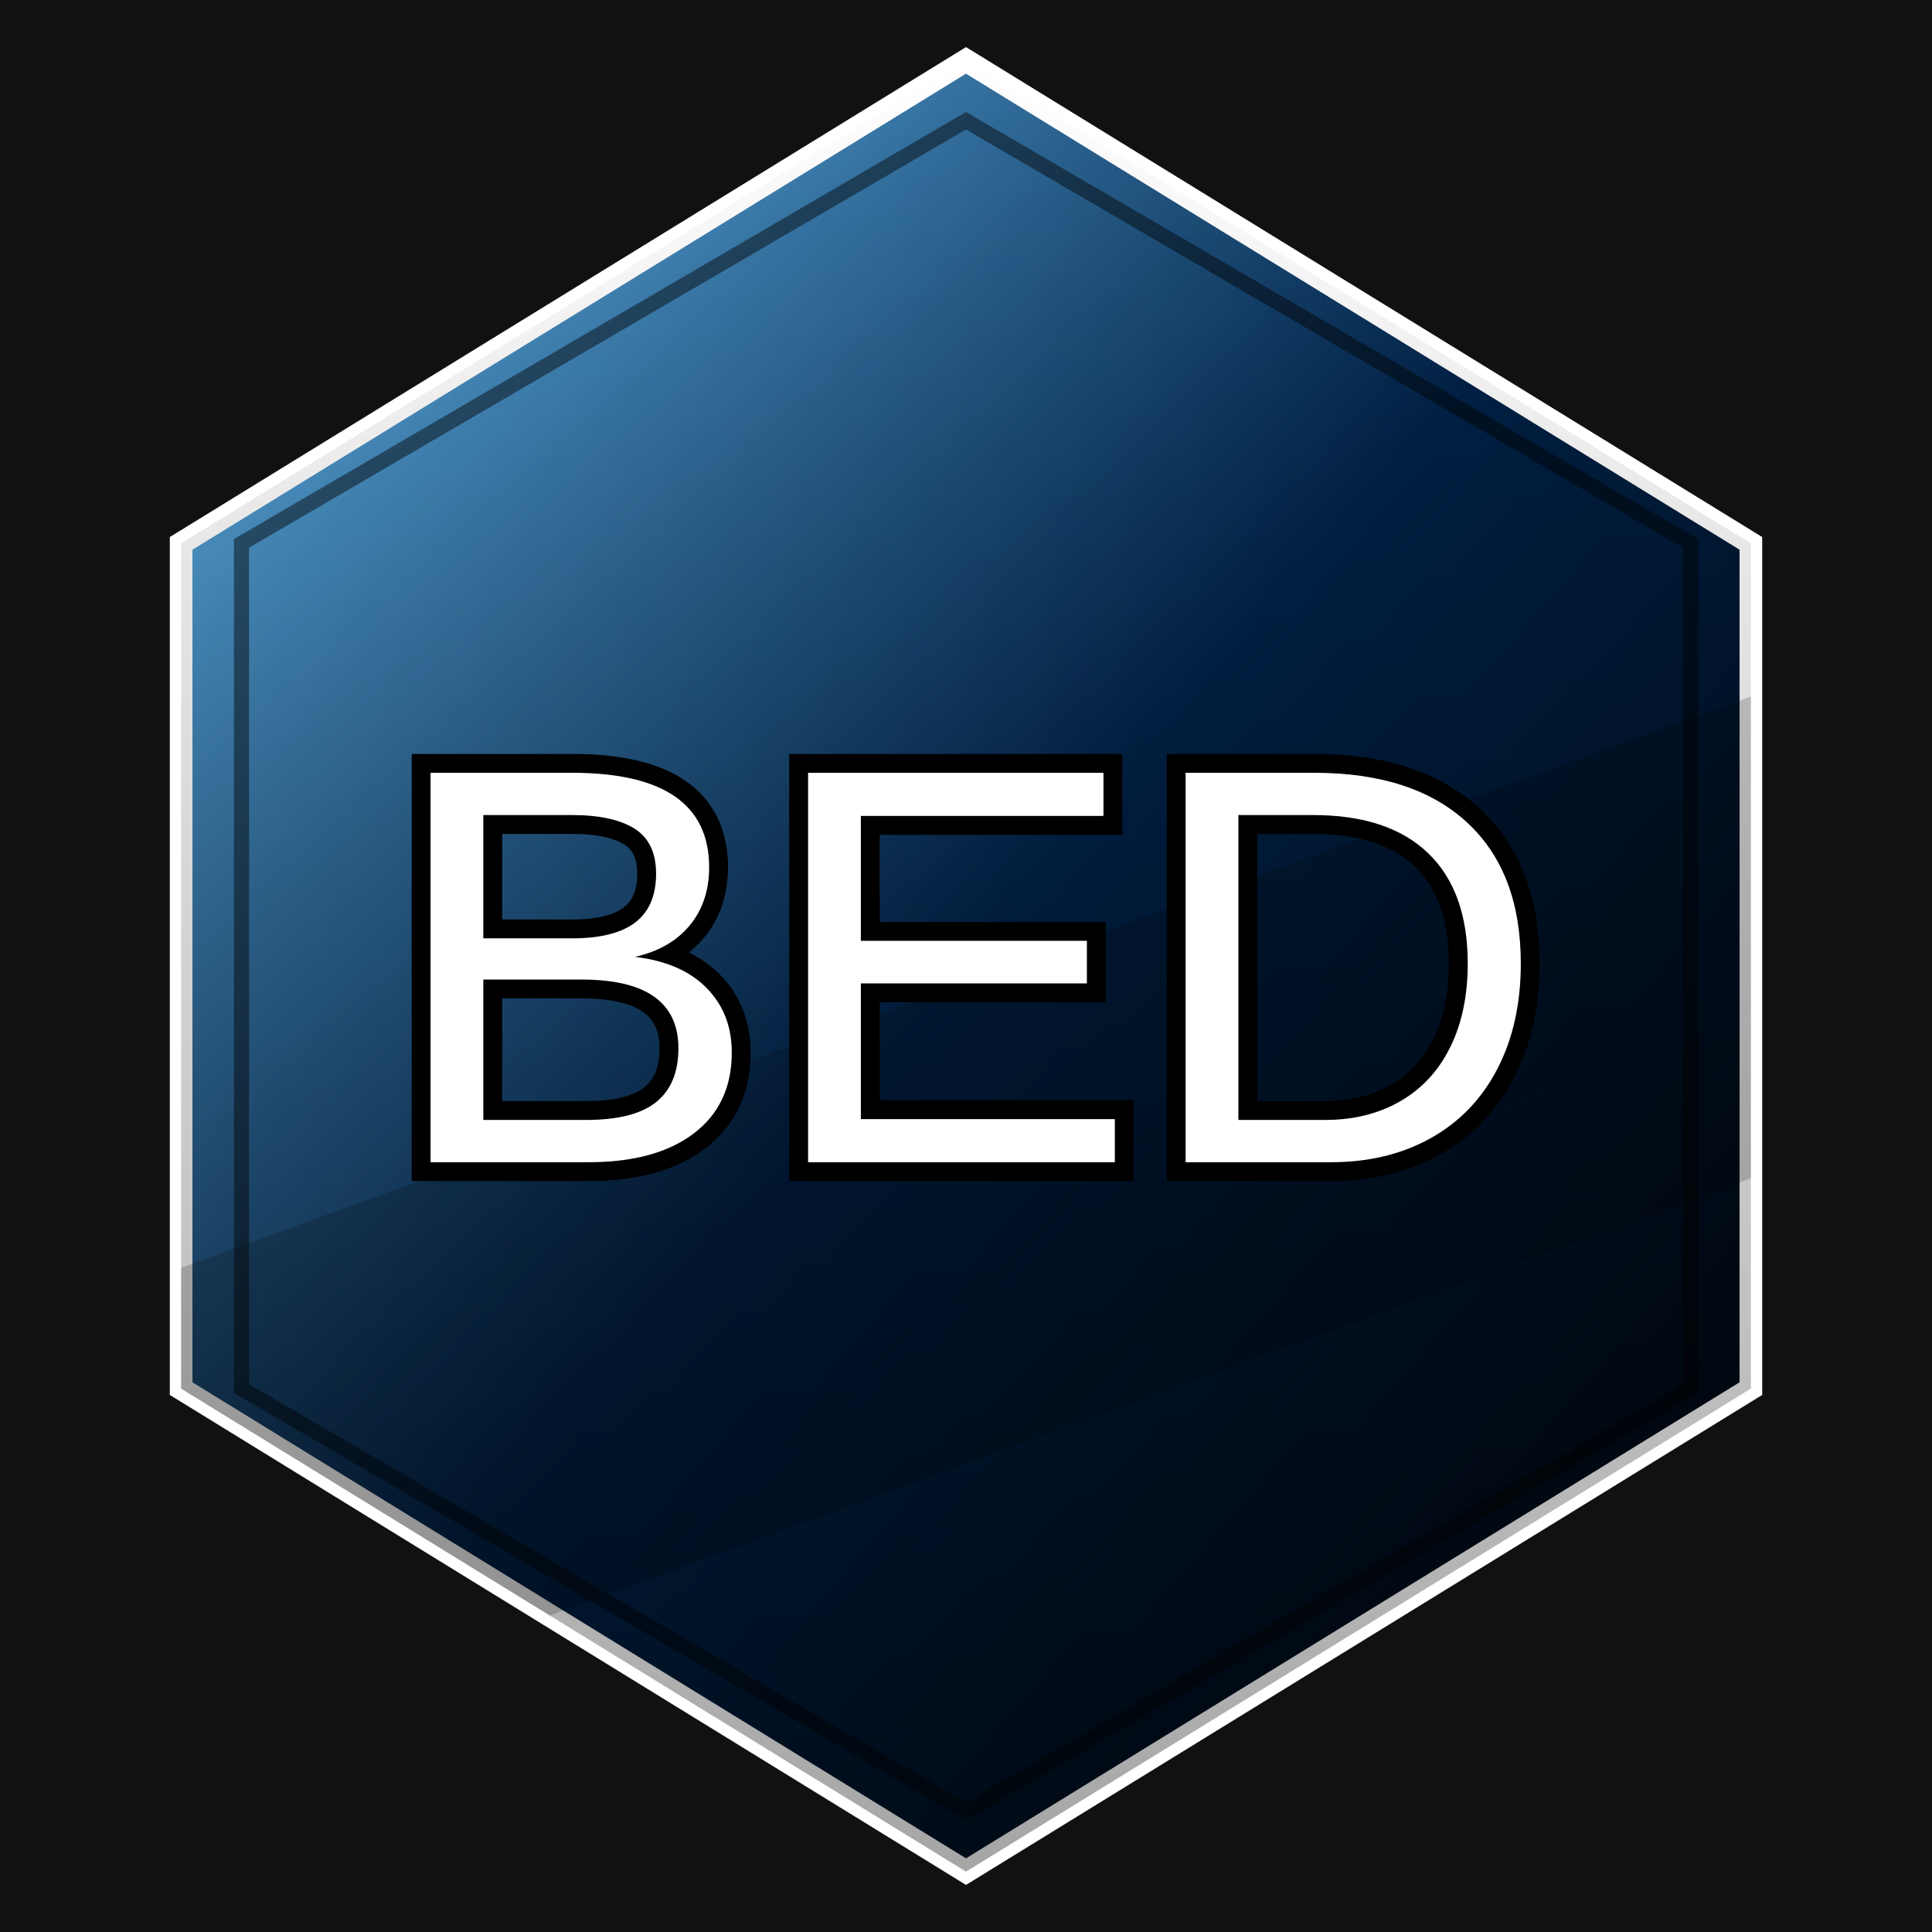
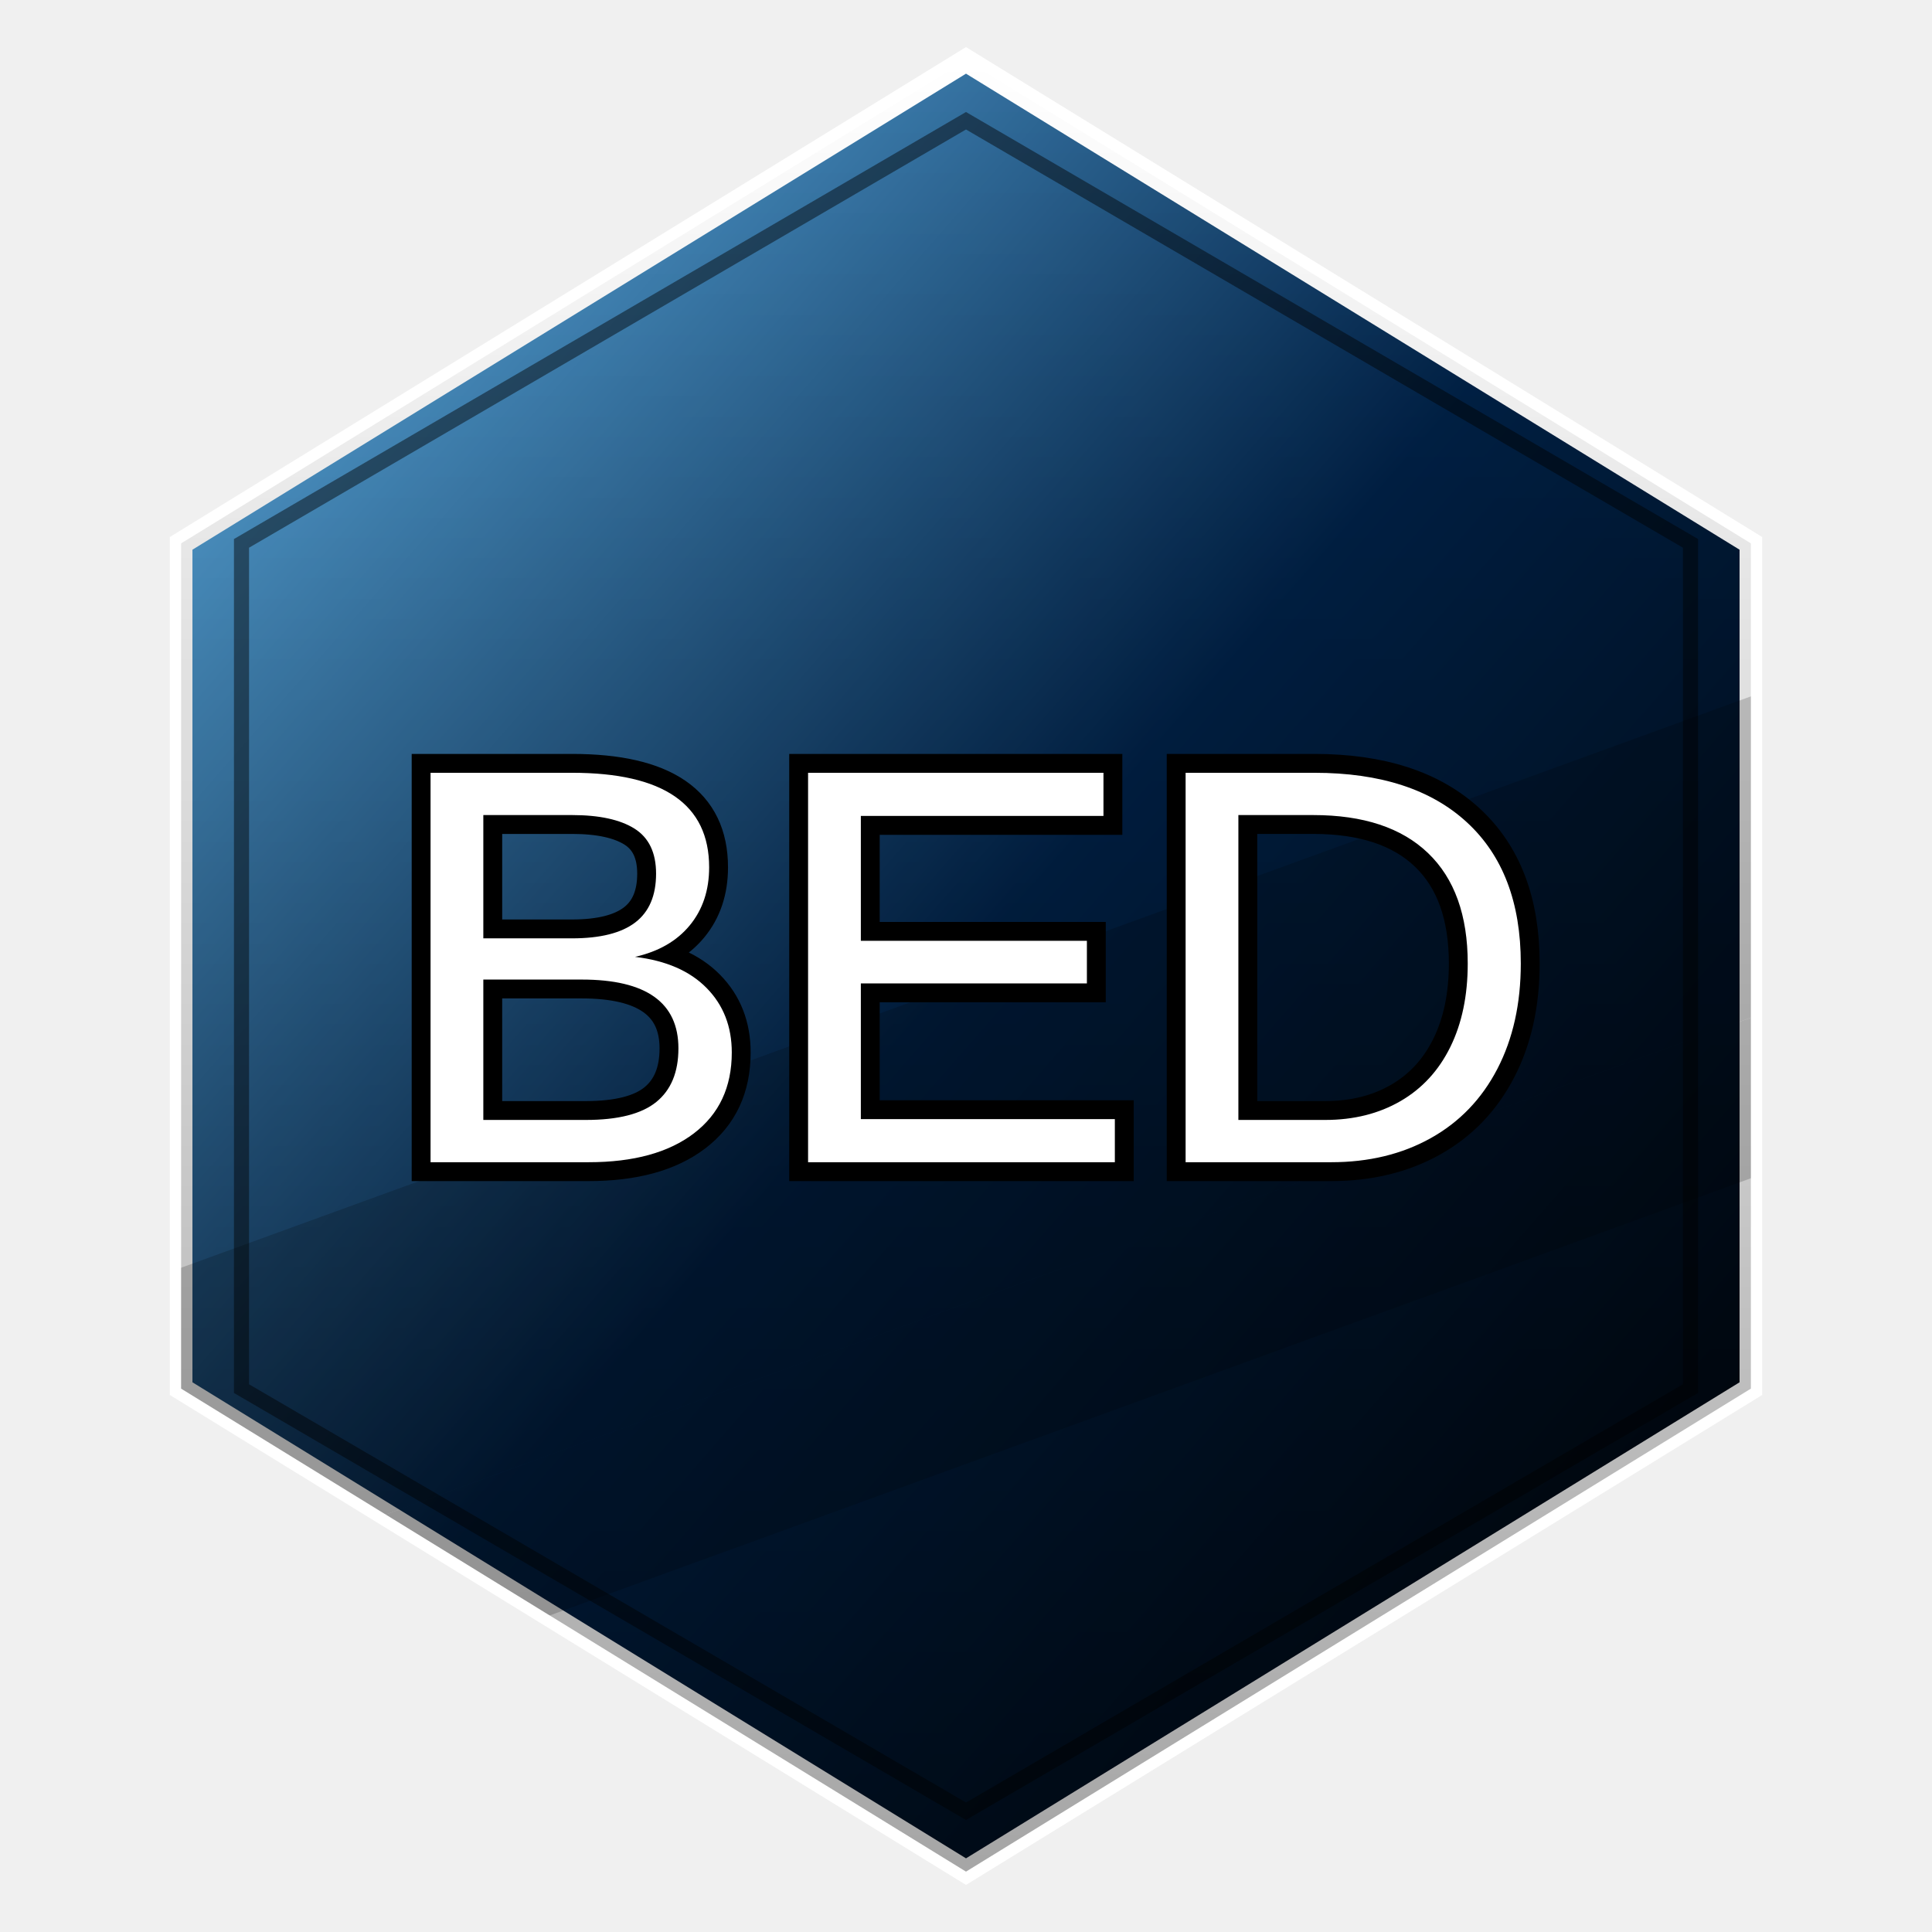
<svg xmlns="http://www.w3.org/2000/svg" width="512" height="512" viewBox="0 0 512 512" version="1.1">
  <defs>
    <linearGradient id="bgGrad" x1="0%" y1="0%" x2="100%" y2="100%">
      <stop offset="0%" stop-color="#6CC6FF" />
      <stop offset="50%" stop-color="#002147" />
      <stop offset="100%" stop-color="#000000" />
    </linearGradient>
    <linearGradient id="innerGrad" x1="0%" y1="0%" x2="0%" y2="100%">
      <stop offset="0%" stop-color="#000000" stop-opacity="0.0" />
      <stop offset="100%" stop-color="#000000" stop-opacity="0.35" />
    </linearGradient>
    <clipPath id="hexClip">
      <polygon points="         256,16         464,144         464,368         256,496         48,368         48,144       " />
    </clipPath>
  </defs>
-   <rect width="512" height="512" fill="#111111" />
  <polygon points="256,16 464,144 464,368 256,496 48,368 48,144" fill="url(#bgGrad)" stroke="#ffffff" stroke-width="6" />
  <polygon points="256,32 448,144 448,368 256,480 64,368 64,144" fill="none" stroke="#000000" stroke-opacity="0.45" stroke-width="4" />
  <polygon points="256,16 464,144 464,368 256,496 48,368 48,144" fill="url(#innerGrad)" clip-path="url(#hexClip)" />
  <g opacity="0.18" clip-path="url(#hexClip)">
    <rect x="-50" y="260" width="612" height="80" fill="#000000" transform="rotate(-20 256 256)" />
    <rect x="-80" y="340" width="612" height="40" fill="#000000" transform="rotate(-20 256 256)" />
  </g>
  <text x="256" y="256" font-family="Arial Black, Arial, sans-serif" font-size="150" fill="#ffffff" text-anchor="middle" dominant-baseline="central" paint-order="stroke" stroke="#000000" stroke-width="10">
    BED
  </text>
</svg>
